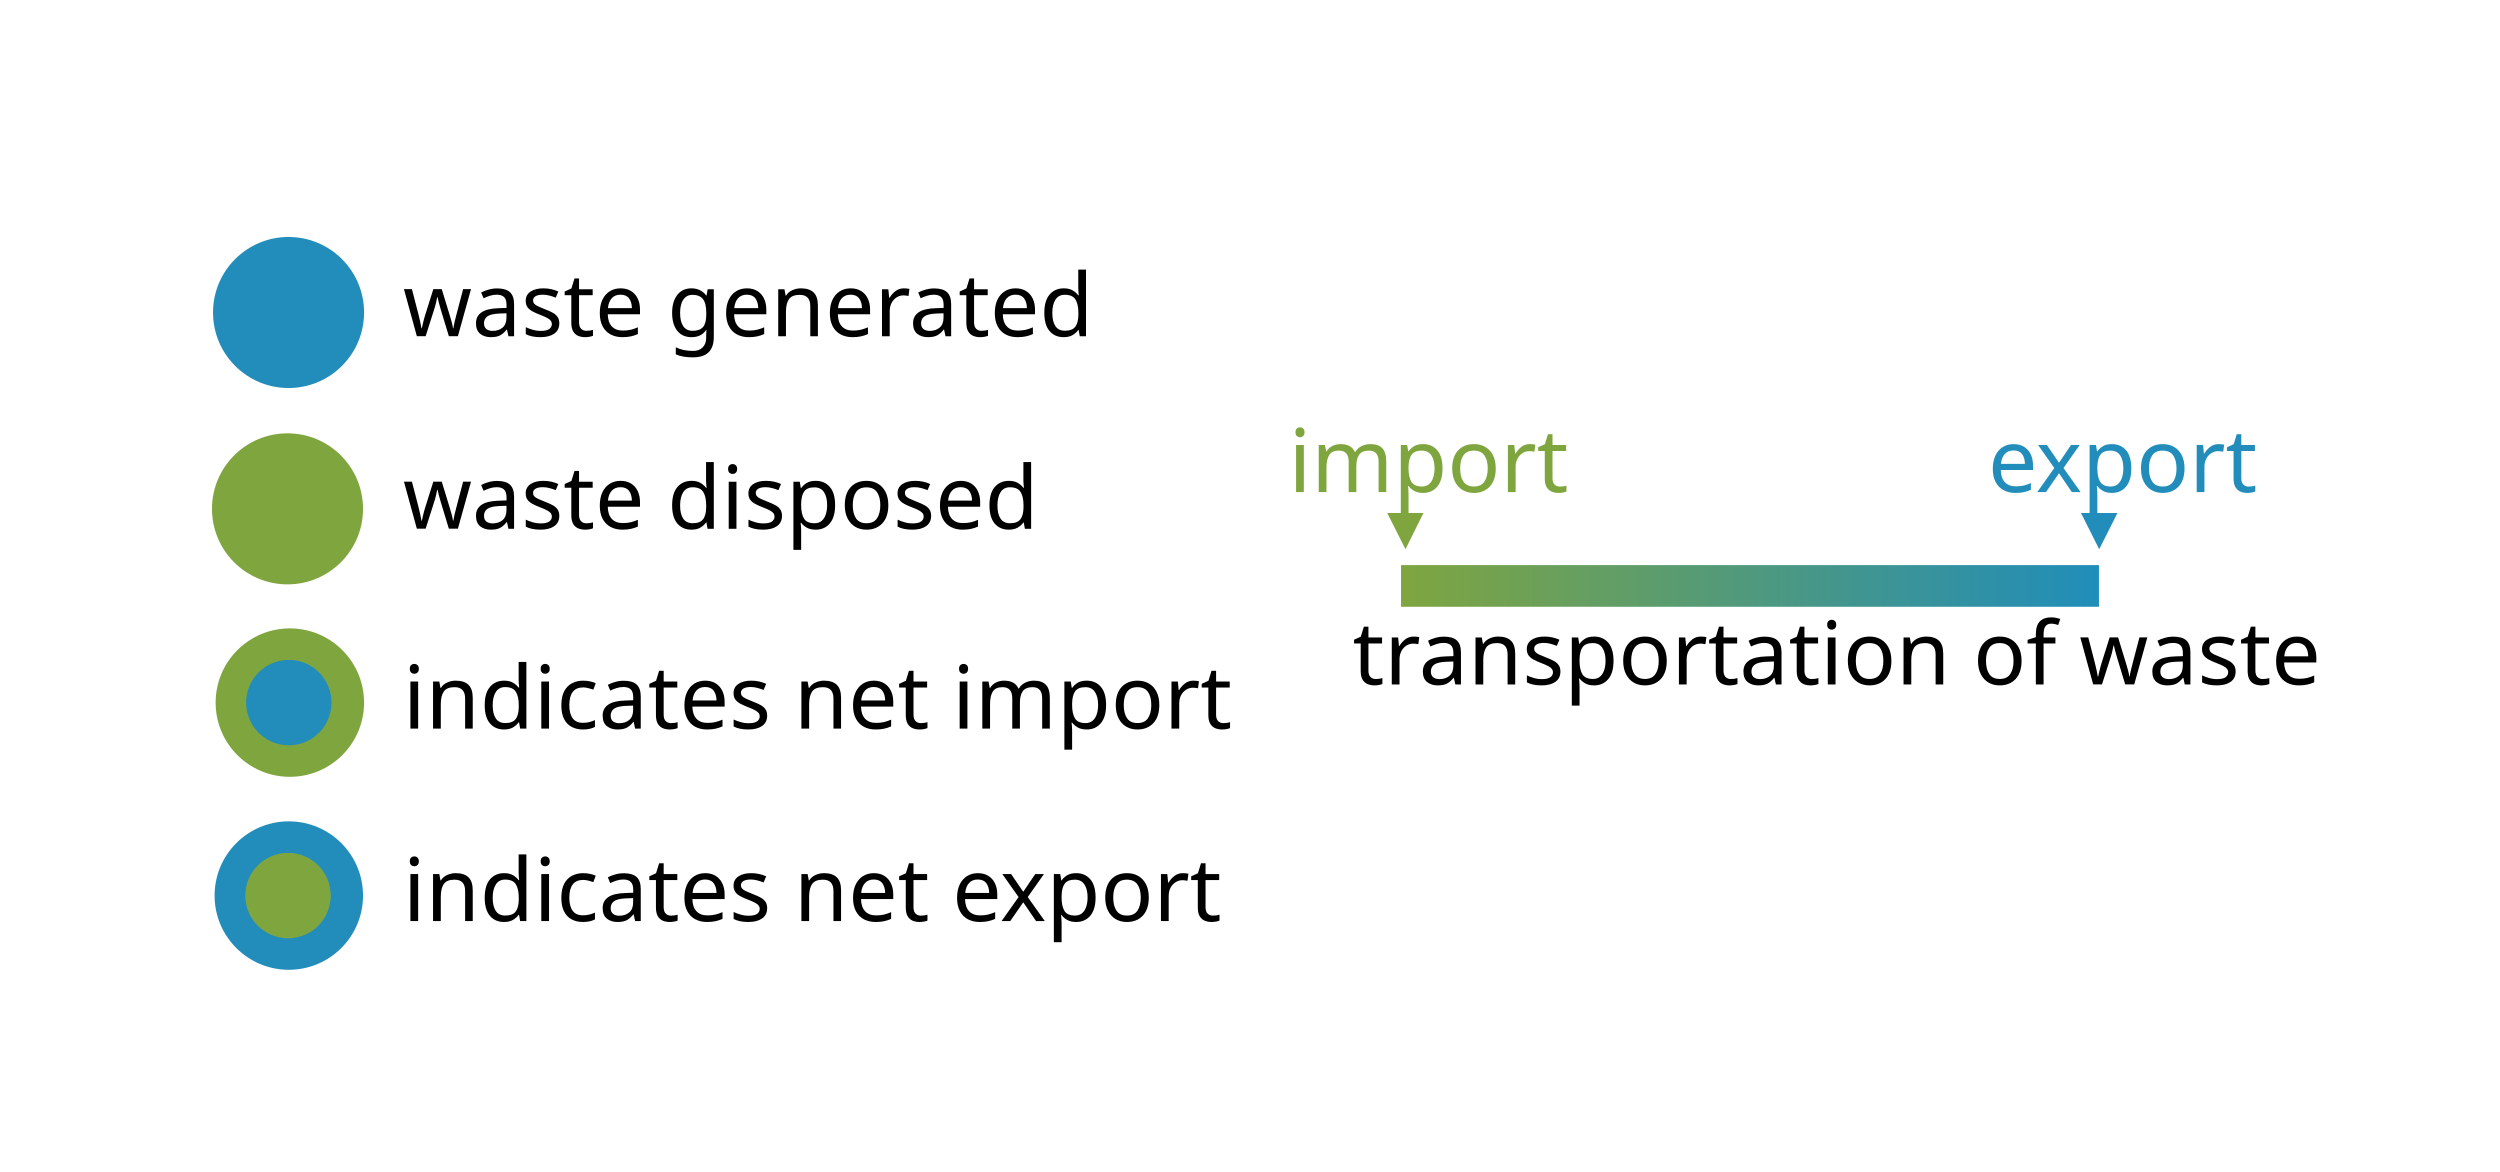
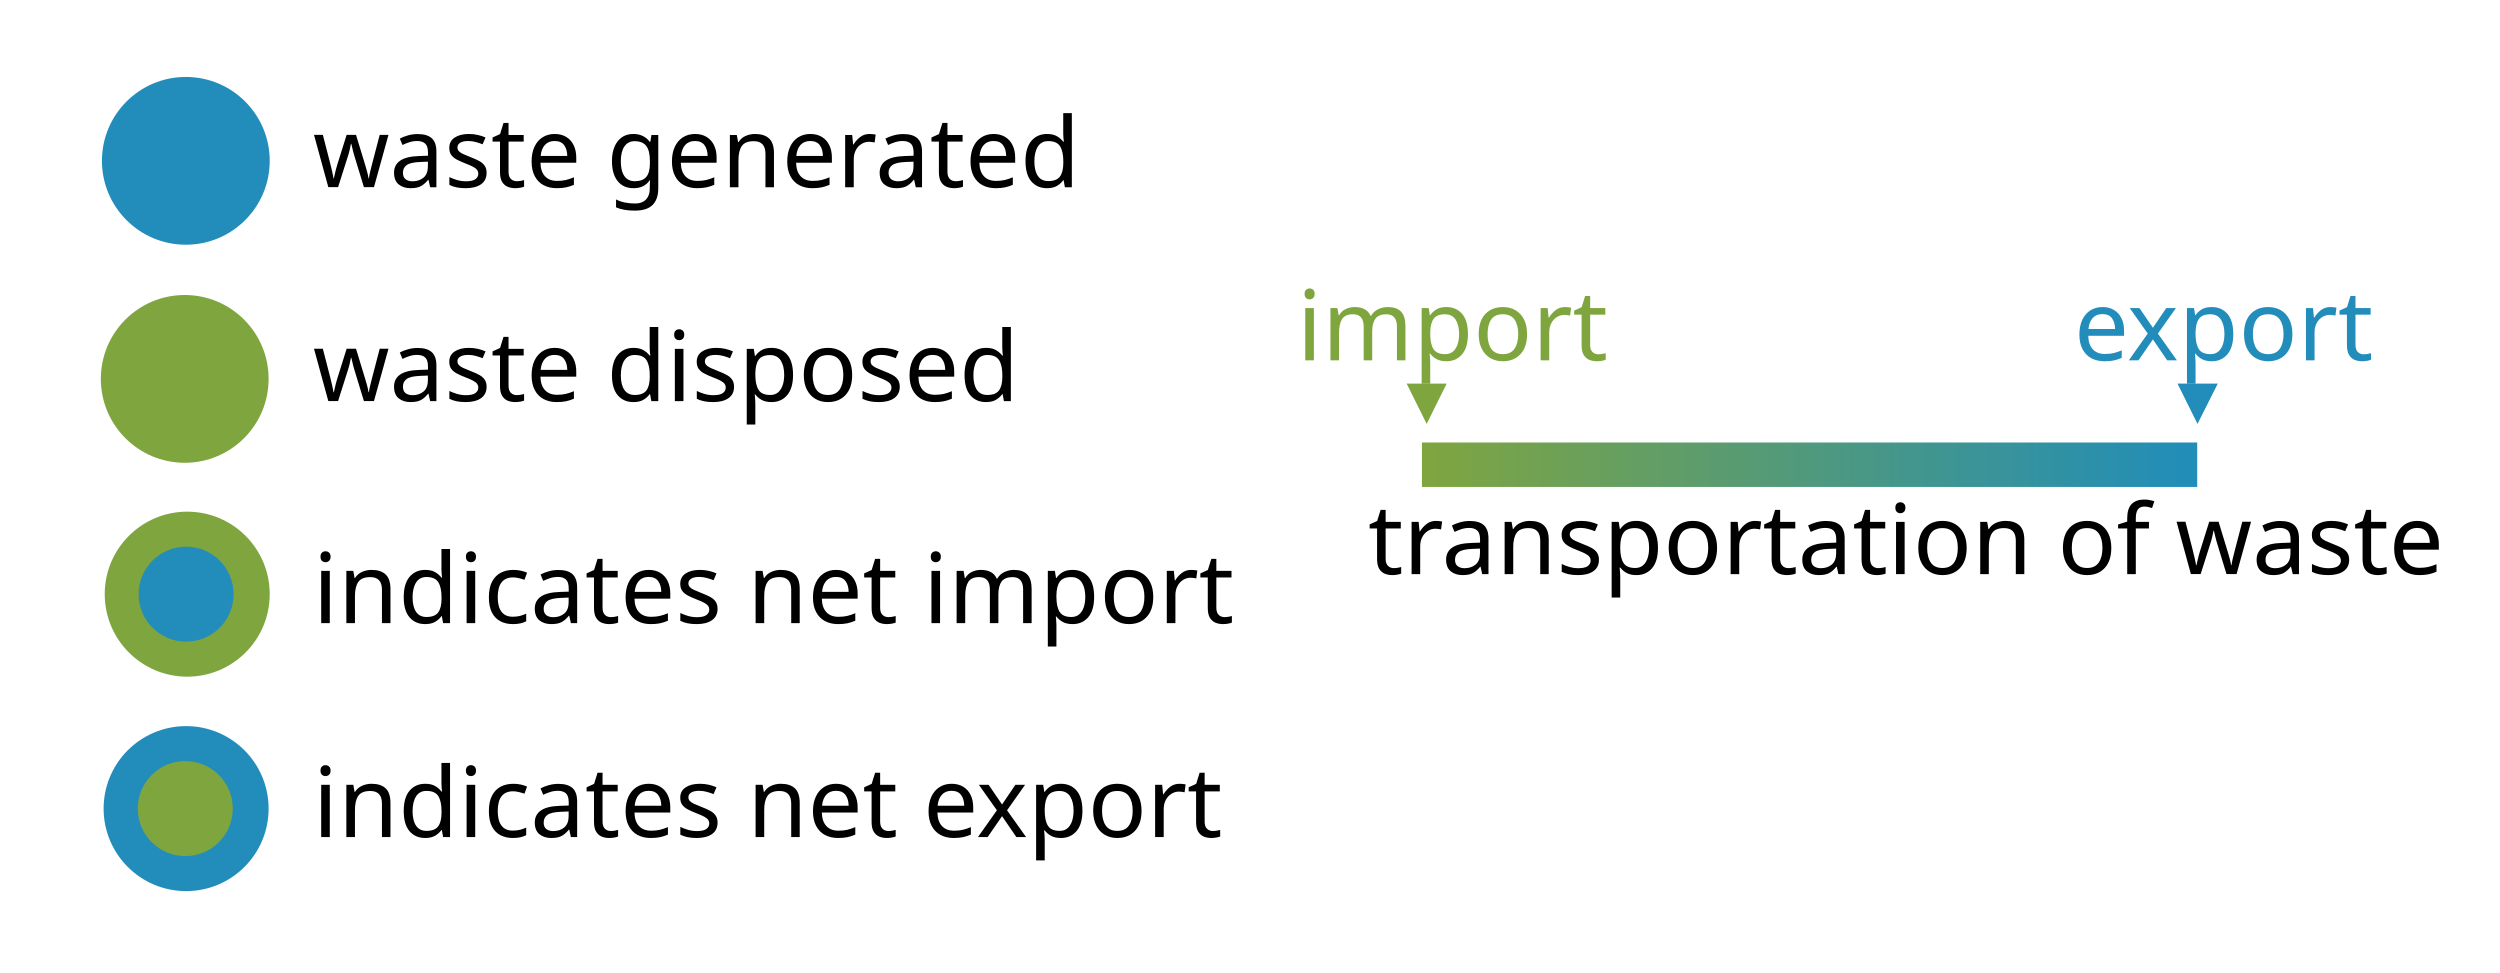
- <svg xmlns="http://www.w3.org/2000/svg" version="1.1" id="Layer_1" x="0px" y="0px" viewBox="0 0 960 450" enable-background="new 0 0 960 450" xml:space="preserve">
+ <svg xmlns="http://www.w3.org/2000/svg" version="1.1" id="Layer_1" x="0px" y="0px" viewBox="50 1075 900 350" enable-background="new 50 1075 900 350" xml:space="preserve">
  <g>
-     <circle fill="#7FA53F" cx="111.3" cy="269.8" r="28.5" />
-     <circle fill="#228DBA" cx="110.9" cy="269.8" r="16.4" />
-     <circle fill="#228DBA" cx="110.9" cy="343.9" r="28.5" />
-     <circle fill="#7FA53F" cx="110.6" cy="343.9" r="16.4" />
-     <circle fill="#228DBA" cx="110.8" cy="120" r="29" />
-     <circle fill="#7FA53F" cx="110.4" cy="195.4" r="29" />
-     <text transform="matrix(1 0 0 1 154.7412 129.1289)" font-family="'ChaparralPro-Italic'" font-size="33.708">waste generated</text>
-     <text transform="matrix(1 0 0 1 154.7412 203.0502)" font-family="'ChaparralPro-Italic'" font-size="33.708">waste disposed</text>
-     <text transform="matrix(1 0 0 1 154.7412 279.7812)" font-family="'ChaparralPro-Italic'" font-size="33.708">indicates net import</text>
-     <text transform="matrix(1 0 0 1 154.7412 353.7001)" font-family="'ChaparralPro-Italic'" font-size="33.708">indicates net export</text>
+     <circle fill="#7FA53F" cx="117.4" cy="1288.9" r="29.7" />
+     <circle fill="#228DBA" cx="117" cy="1288.9" r="17.1" />
+     <circle fill="#228DBA" cx="117" cy="1366.1" r="29.7" />
+     <circle fill="#7FA53F" cx="116.7" cy="1366.1" r="17.1" />
+     <circle fill="#228DBA" cx="116.9" cy="1132.9" r="30.2" />
+     <circle fill="#7FA53F" cx="116.5" cy="1211.4" r="30.2" />
+     <text transform="matrix(1 0 0 1 162.6468 1142.405)" font-family="'ChaparralPro-Italic'" font-size="35.112">waste generated</text>
+     <text transform="matrix(1 0 0 1 162.6468 1219.407)" font-family="'ChaparralPro-Italic'" font-size="35.112">waste disposed</text>
+     <text transform="matrix(1 0 0 1 162.6468 1299.334)" font-family="'ChaparralPro-Italic'" font-size="35.112">indicates net import</text>
+     <text transform="matrix(1 0 0 1 162.6468 1376.333)" font-family="'ChaparralPro-Italic'" font-size="35.112">indicates net export</text>
  </g>
  <g>
-     <text transform="matrix(1 0 0 1 519.415 262.8461)" font-family="'ChaparralPro-Italic'" font-size="33.708">transportation of waste</text>
-     <linearGradient id="SVGID_1_" gradientUnits="userSpaceOnUse" x1="538" y1="225" x2="806" y2="225">
+     <text transform="matrix(1 0 0 1 542.515 1281.694)" font-family="'ChaparralPro-Italic'" font-size="35.112">transportation of waste</text>
+     <linearGradient id="SVGID_1_" gradientUnits="userSpaceOnUse" x1="539.4" y1="2282.42" x2="807.4" y2="2282.42" gradientTransform="matrix(1.0417 0 0 -1.0417 3.051758e-05 3619.791)">
      <stop offset="0" style="stop-color:#7FA53F" />
      <stop offset="0.25" style="stop-color:#679F5F" />
      <stop offset="1" style="stop-color:#208DBA" />
    </linearGradient>
-     <line fill="none" stroke="url(#SVGID_1_)" stroke-width="16" stroke-miterlimit="10" x1="538" y1="225" x2="806" y2="225" />
-     <text transform="matrix(1 0 0 1 494.8389 188.9428)" fill="#7FA53F" font-family="'ChaparralPro-Italic'" font-size="33.708">import</text>
-     <text transform="matrix(1 0 0 1 763.3809 188.9428)" fill="#228DBA" font-family="'ChaparralPro-Italic'" font-size="33.708">export</text>
-     <polygon fill="#7FA53F" points="539.7,210.9 539.7,210.9 532.7,197 546.6,197  " />
-     <polygon fill="#228DBA" points="806.1,210.9 806.1,210.9 799.1,197 813.1,197  " />
+     <line fill="none" stroke="url(#SVGID_1_)" stroke-width="16" stroke-miterlimit="10" x1="561.9" y1="1242.3" x2="841" y2="1242.3" />
+     <text transform="matrix(1 0 0 1 516.9154 1204.711)" fill="#7FA53F" font-family="'ChaparralPro-Italic'" font-size="35.112">import</text>
+     <text transform="matrix(1 0 0 1 796.6469 1204.711)" fill="#228DBA" font-family="'ChaparralPro-Italic'" font-size="35.112">export</text>
+     <polygon fill="#7FA53F" points="563.6,1227.6 563.6,1227.6 556.4,1213.1 570.8,1213.1  " />
+     <polygon fill="#228DBA" points="841.1,1227.6 841.1,1227.6 833.9,1213.1 848.4,1213.1  " />
  </g>
</svg>
